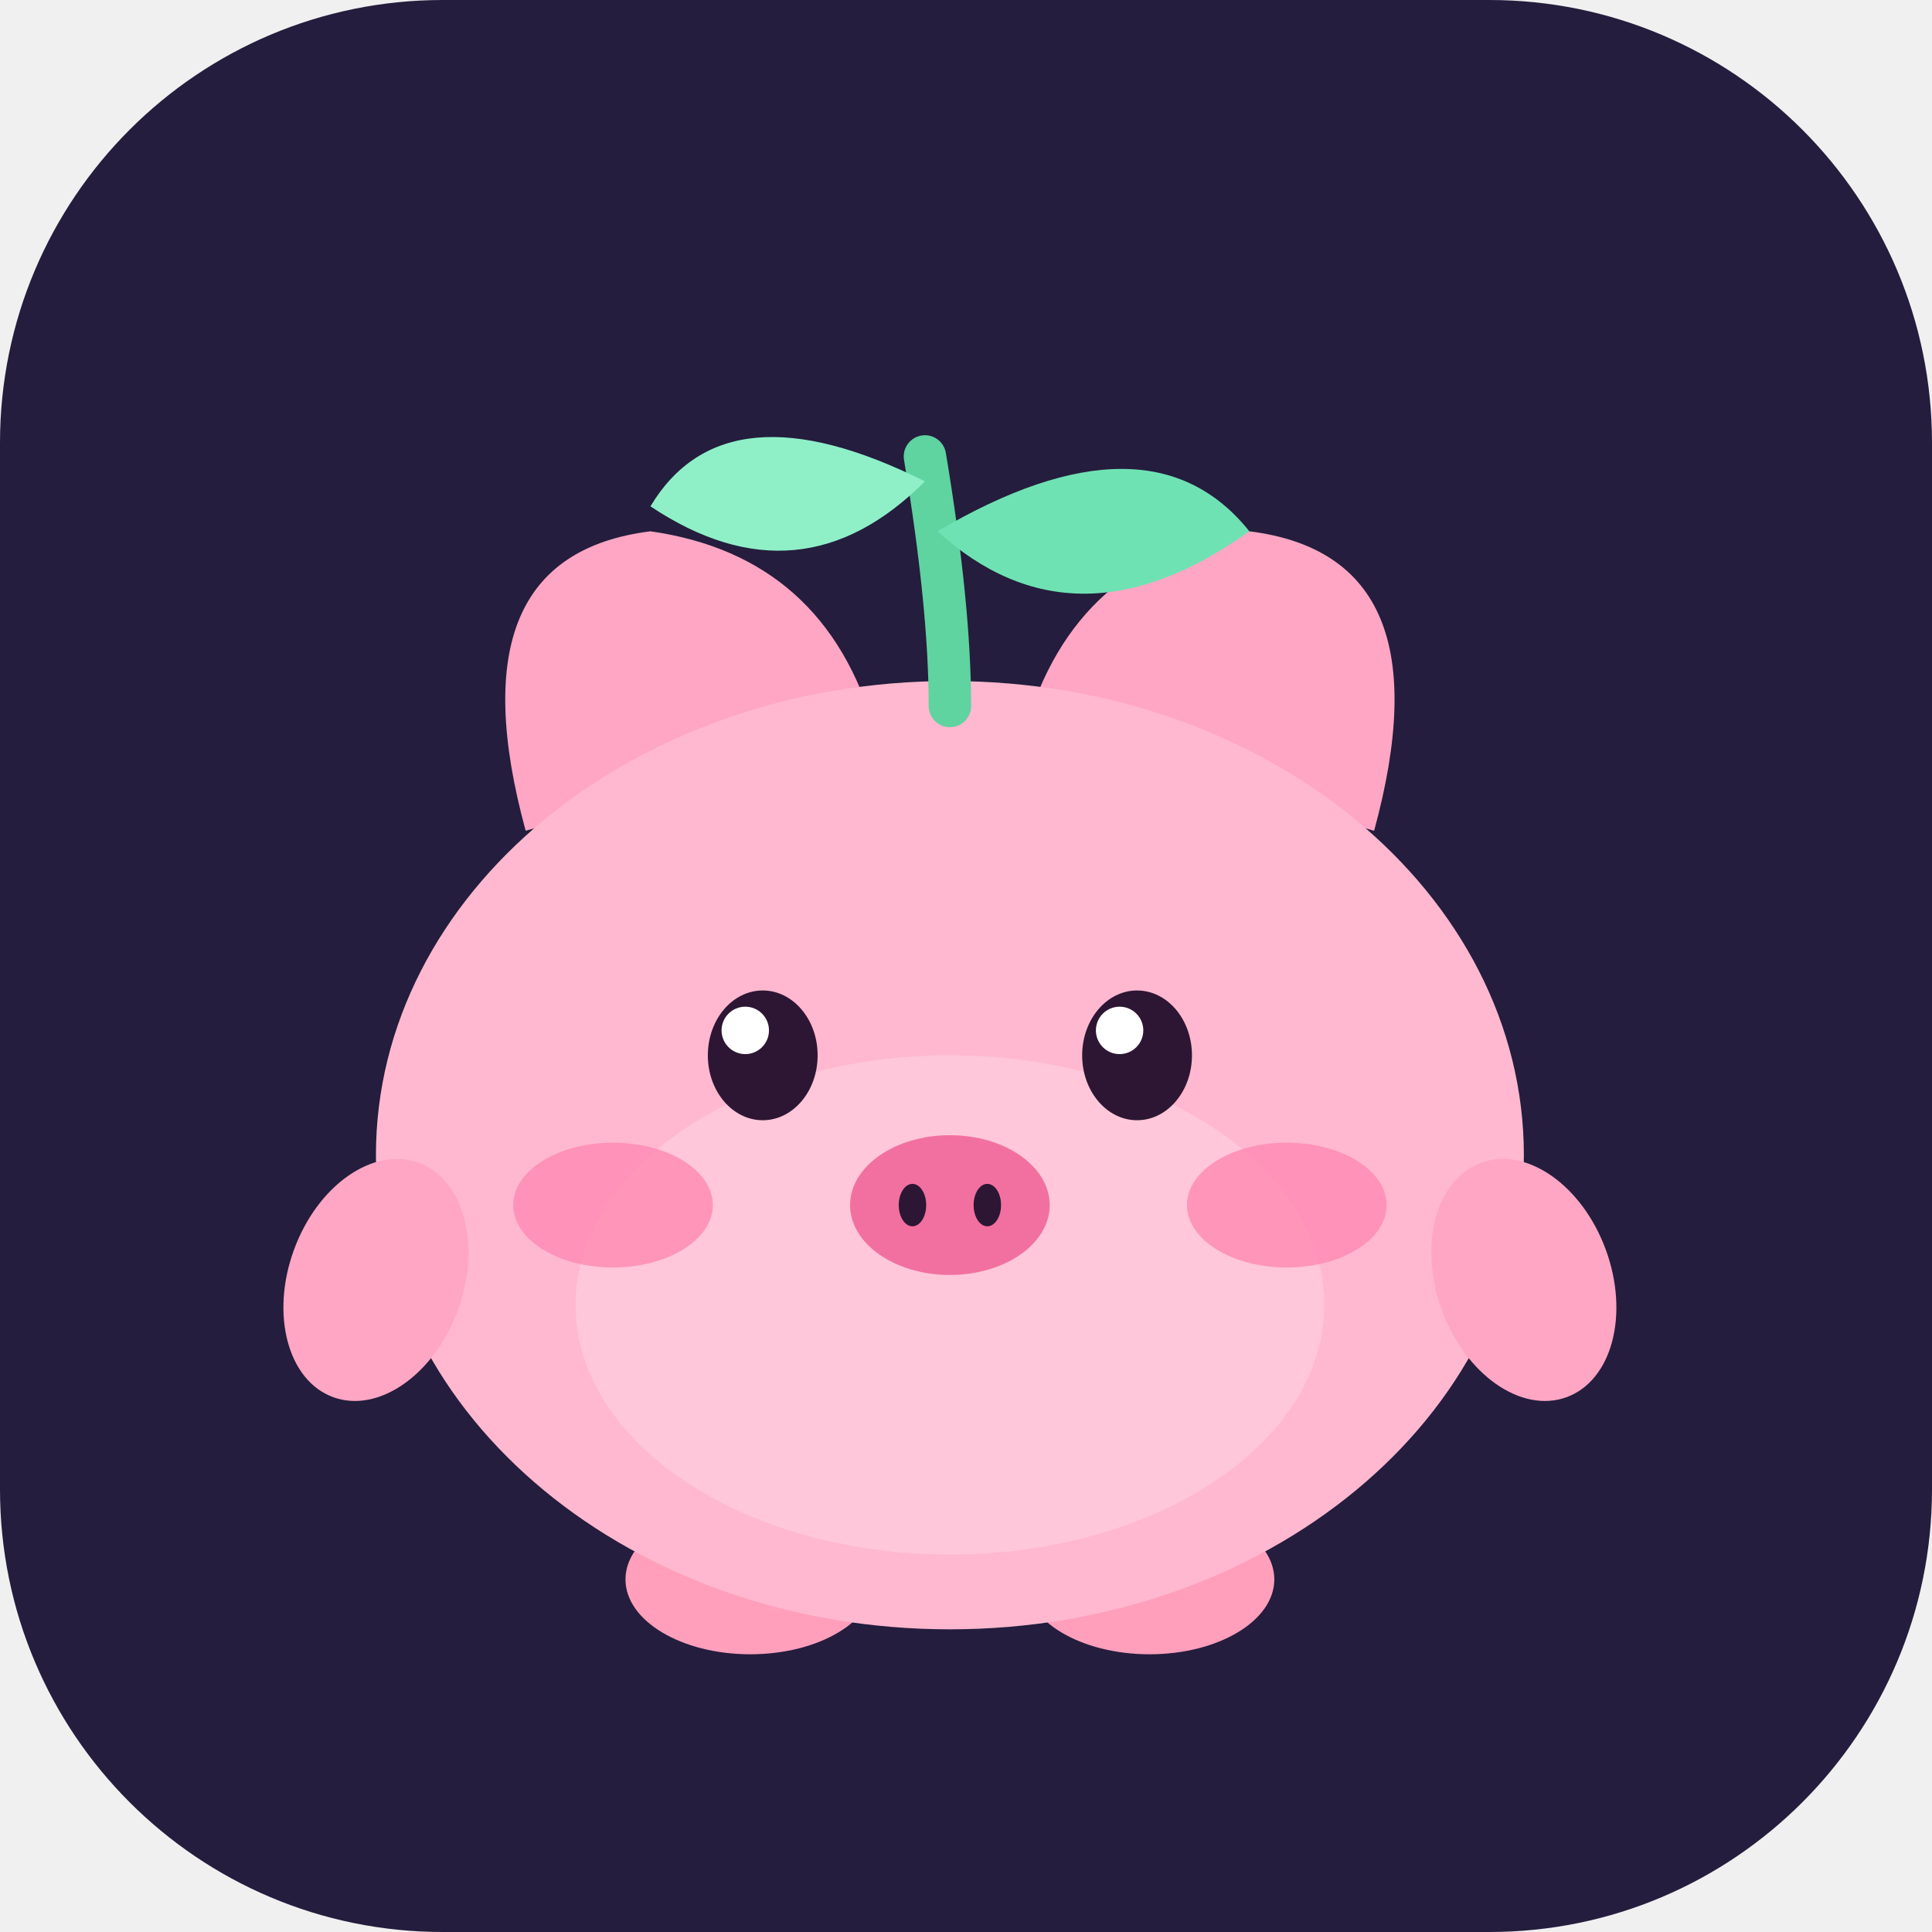
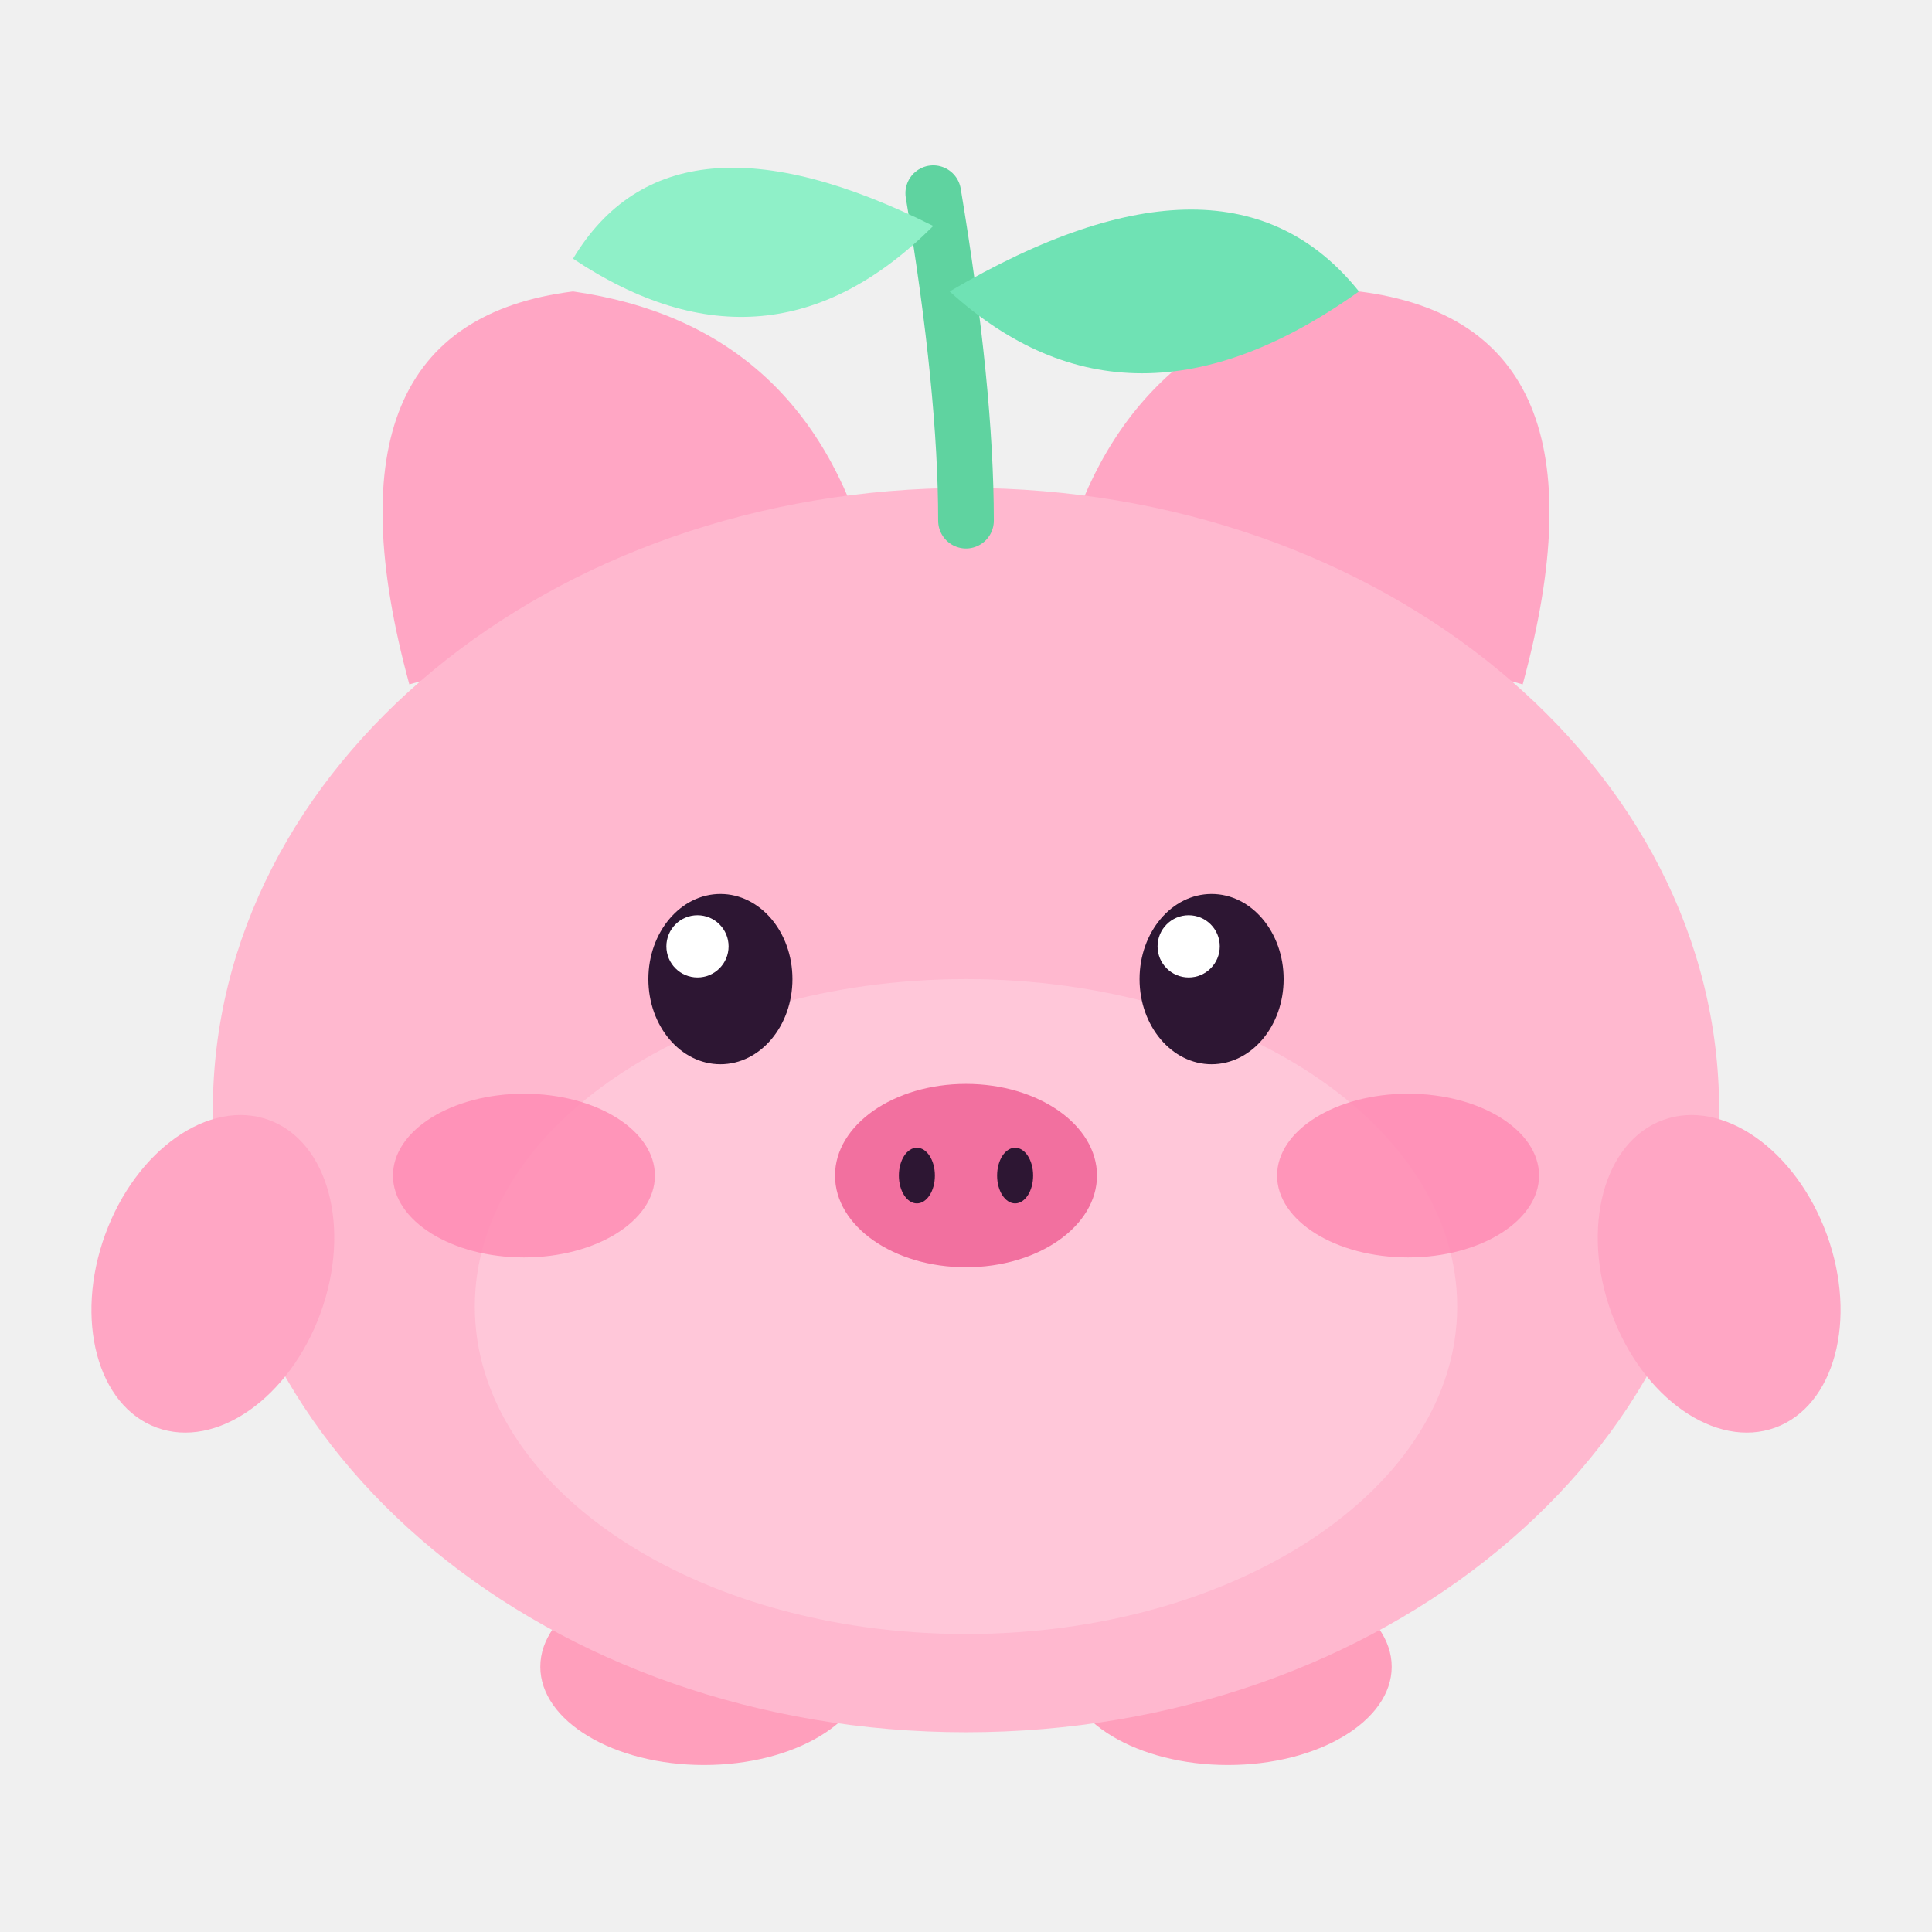
- <svg xmlns="http://www.w3.org/2000/svg" viewBox="0 0 96 96">
-   <rect width="96" height="96" rx="22" fill="#241d3d" />
-   <g transform="translate(10 14) scale(.62)">
+ <svg xmlns="http://www.w3.org/2000/svg" viewBox="1.0 2.2 118.0 118.0" width="512" height="512">
+   <g>
+     <ellipse cx="44" cy="104" rx="10" ry="6" fill="#ff9fbc" />
+     <ellipse cx="76" cy="104" rx="10" ry="6" fill="#ff9fbc" />
    <g>
-       <ellipse cx="44" cy="104" rx="10" ry="6" fill="#ff9fbc" />
-       <ellipse cx="76" cy="104" rx="10" ry="6" fill="#ff9fbc" />
-       <g>
-         <path d="M26 44 Q20 22 36 20 Q50 22 54 36 Z" fill="#ffa6c4" />
-       </g>
-       <g>
-         <path d="M94 44 Q100 22 84 20 Q70 22 66 36 Z" fill="#ffa6c4" />
-       </g>
-       <ellipse cx="60" cy="70" rx="46" ry="38" fill="#ffb8cf" />
-       <ellipse cx="60" cy="82" rx="30" ry="20" fill="#ffd3e2" opacity=".55" />
-       <g>
-         <path d="M60 34 Q60 26 58 14" fill="none" stroke="#5fd3a0" stroke-width="3.4" stroke-linecap="round" />
-         <path d="M58 16 Q42 8 36 18 Q48 26 58 16 Z" fill="#8ff0c8" />
-         <path d="M59 20 Q76 10 84 20 Q70 30 59 20 Z" fill="#6fe2b4" />
-       </g>
-       <g>
-         <ellipse cx="45" cy="62" rx="4.4" ry="5.2" fill="#2d1633" />
-         <circle cx="43.6" cy="60" r="1.9" fill="#fff" />
-         <ellipse cx="75" cy="62" rx="4.4" ry="5.2" fill="#2d1633" />
-         <circle cx="73.6" cy="60" r="1.9" fill="#fff" />
-       </g>
-       <ellipse cx="33" cy="74" rx="8" ry="5" fill="#ff8cb4" opacity=".85" />
-       <ellipse cx="87" cy="74" rx="8" ry="5" fill="#ff8cb4" opacity=".85" />
-       <ellipse cx="60" cy="74" rx="8" ry="5.6" fill="#f2709f" />
-       <ellipse cx="57" cy="74" rx="1.1" ry="1.7" fill="#2d1633" />
-       <ellipse cx="63" cy="74" rx="1.1" ry="1.7" fill="#2d1633" />
-       <ellipse cx="14" cy="80" rx="7" ry="10" transform="rotate(20 14 80)" fill="#ffa6c4" />
-       <ellipse cx="106" cy="80" rx="7" ry="10" transform="rotate(-20 106 80)" fill="#ffa6c4" />
+       <path d="M26 44 Q20 22 36 20 Q50 22 54 36 Z" fill="#ffa6c4" />
    </g>
+     <g>
+       <path d="M94 44 Q100 22 84 20 Q70 22 66 36 Z" fill="#ffa6c4" />
+     </g>
+     <ellipse cx="60" cy="70" rx="46" ry="38" fill="#ffb8cf" />
+     <ellipse cx="60" cy="82" rx="30" ry="20" fill="#ffd3e2" opacity=".55" />
+     <g>
+       <path d="M60 34 Q60 26 58 14" fill="none" stroke="#5fd3a0" stroke-width="3.4" stroke-linecap="round" />
+       <path d="M58 16 Q42 8 36 18 Q48 26 58 16 Z" fill="#8ff0c8" />
+       <path d="M59 20 Q76 10 84 20 Q70 30 59 20 Z" fill="#6fe2b4" />
+     </g>
+     <g>
+       <ellipse cx="45" cy="62" rx="4.4" ry="5.2" fill="#2d1633" />
+       <circle cx="43.6" cy="60" r="1.9" fill="#fff" />
+       <ellipse cx="75" cy="62" rx="4.4" ry="5.2" fill="#2d1633" />
+       <circle cx="73.6" cy="60" r="1.9" fill="#fff" />
+     </g>
+     <ellipse cx="33" cy="74" rx="8" ry="5" fill="#ff8cb4" opacity=".85" />
+     <ellipse cx="87" cy="74" rx="8" ry="5" fill="#ff8cb4" opacity=".85" />
+     <ellipse cx="60" cy="74" rx="8" ry="5.6" fill="#f2709f" />
+     <ellipse cx="57" cy="74" rx="1.1" ry="1.7" fill="#2d1633" />
+     <ellipse cx="63" cy="74" rx="1.1" ry="1.7" fill="#2d1633" />
+     <ellipse cx="14" cy="80" rx="7" ry="10" transform="rotate(20 14 80)" fill="#ffa6c4" />
+     <ellipse cx="106" cy="80" rx="7" ry="10" transform="rotate(-20 106 80)" fill="#ffa6c4" />
  </g>
</svg>
